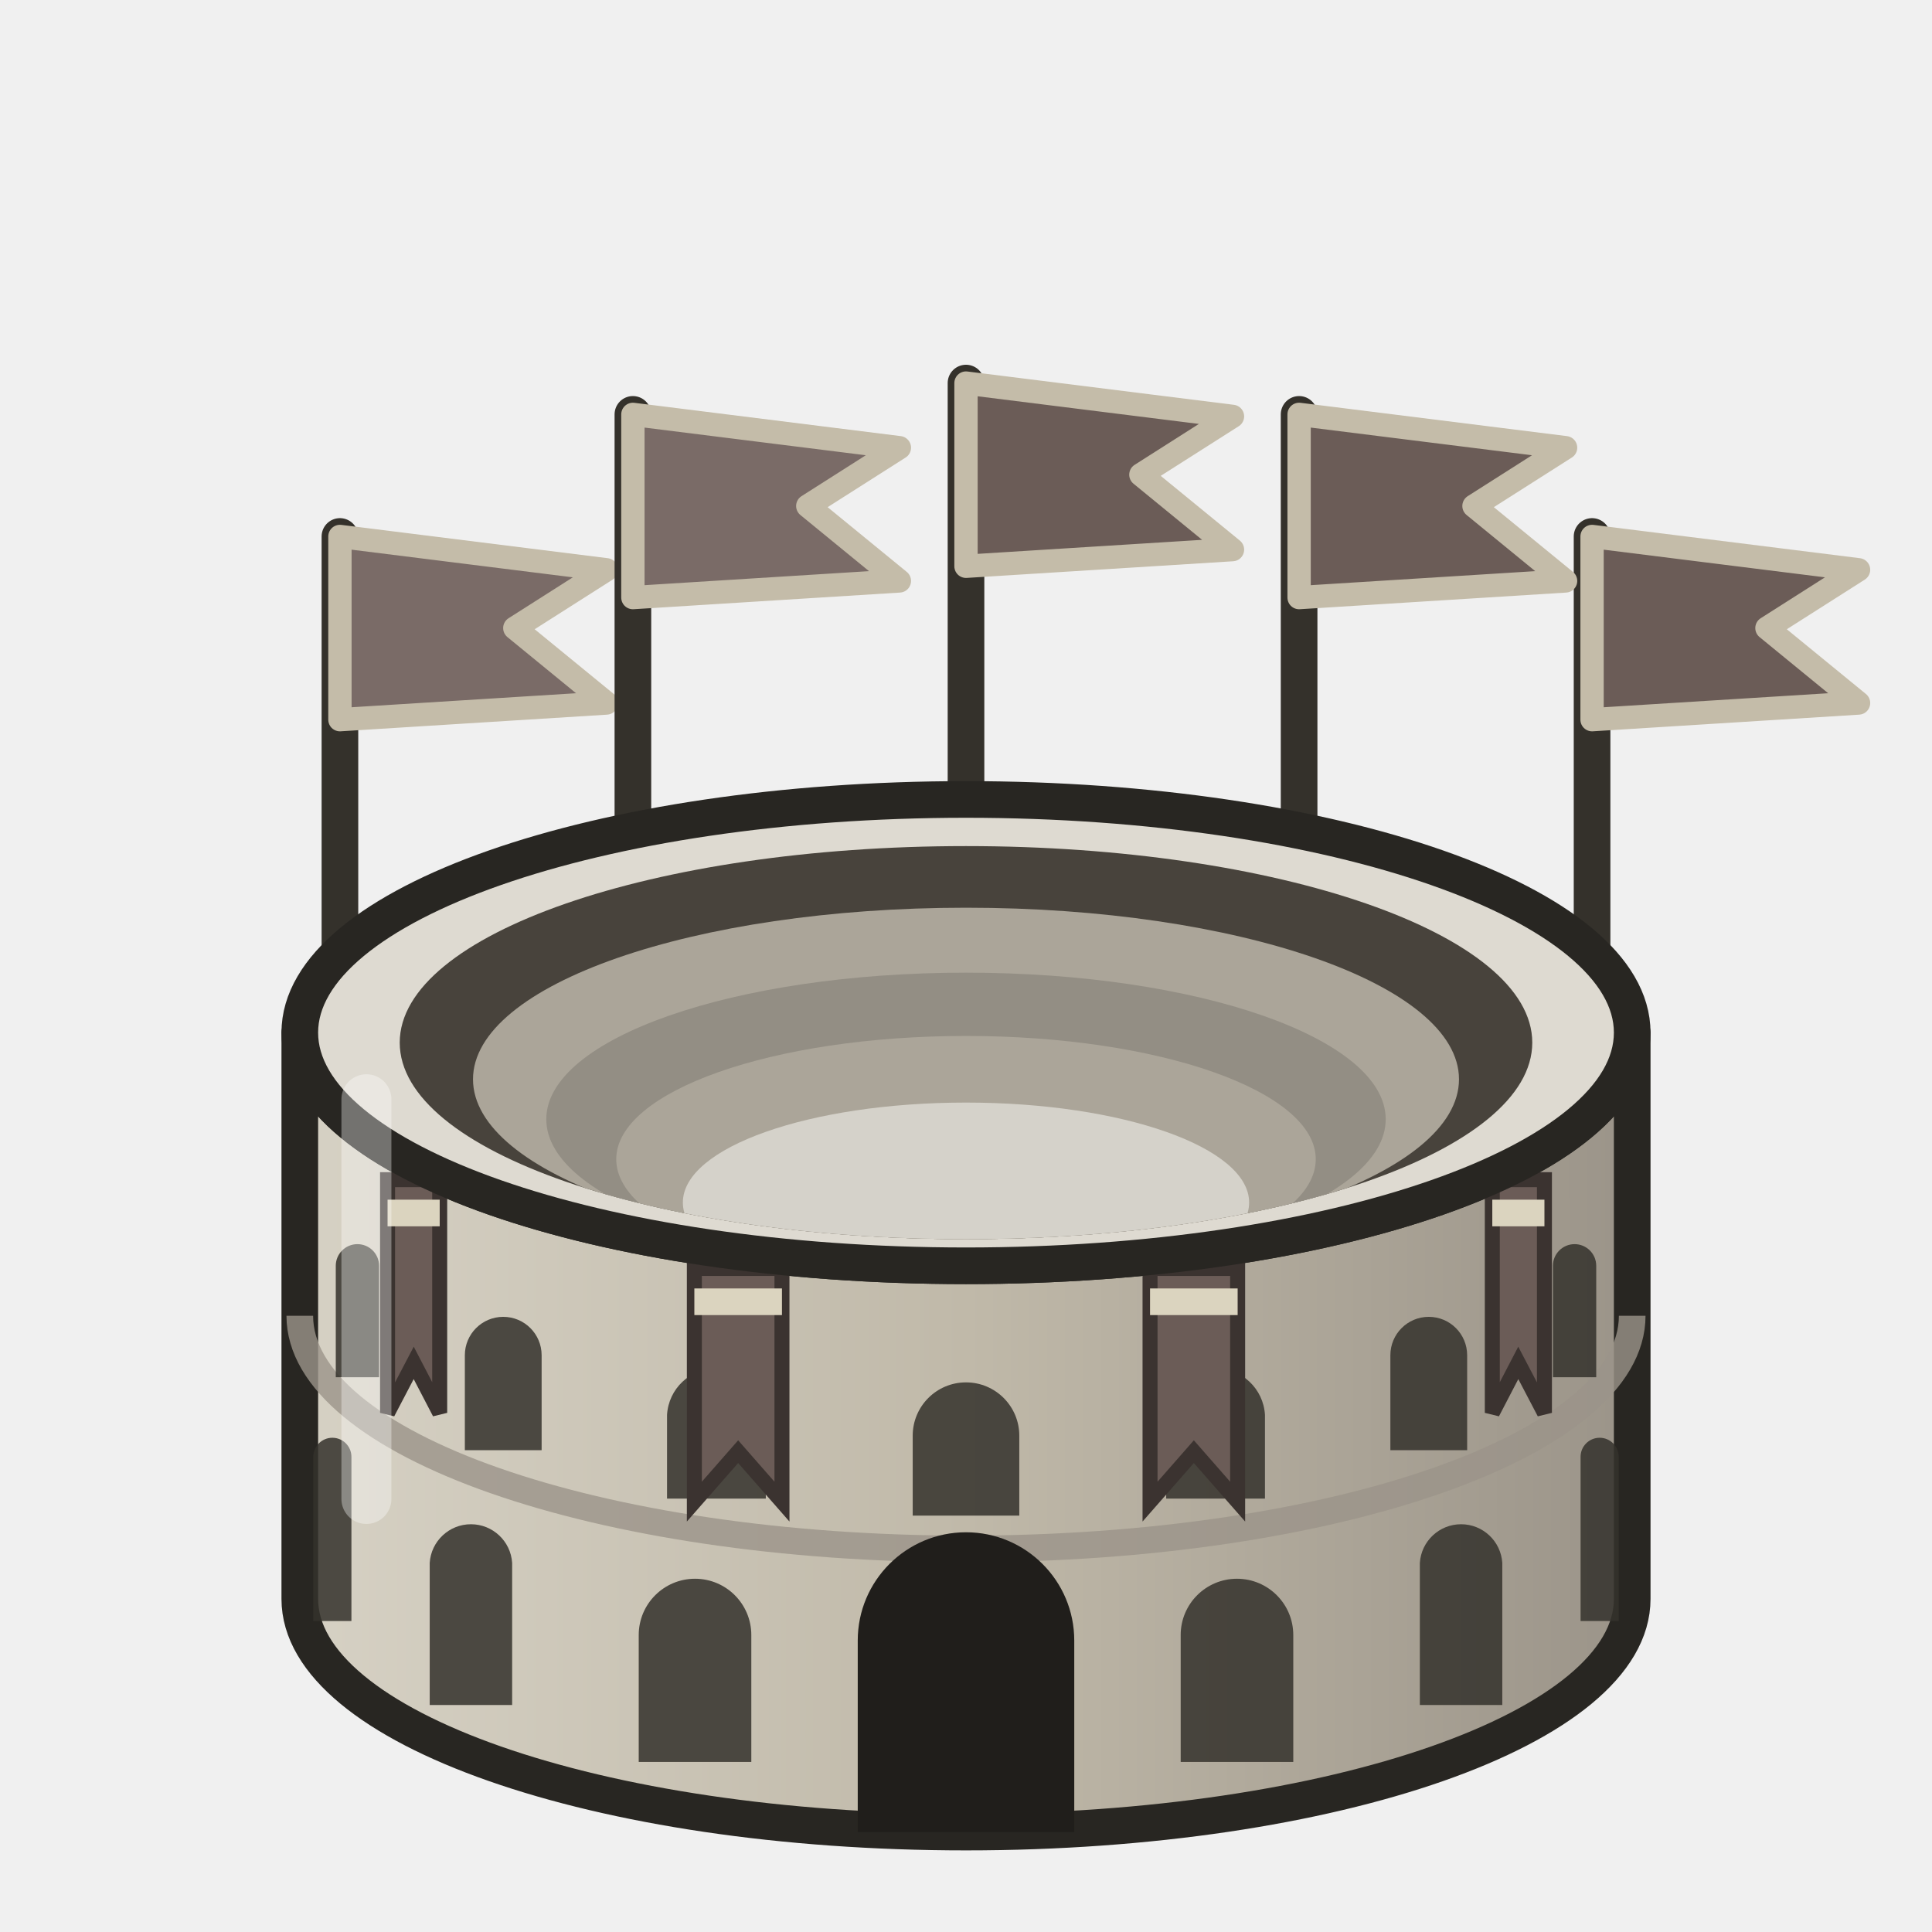
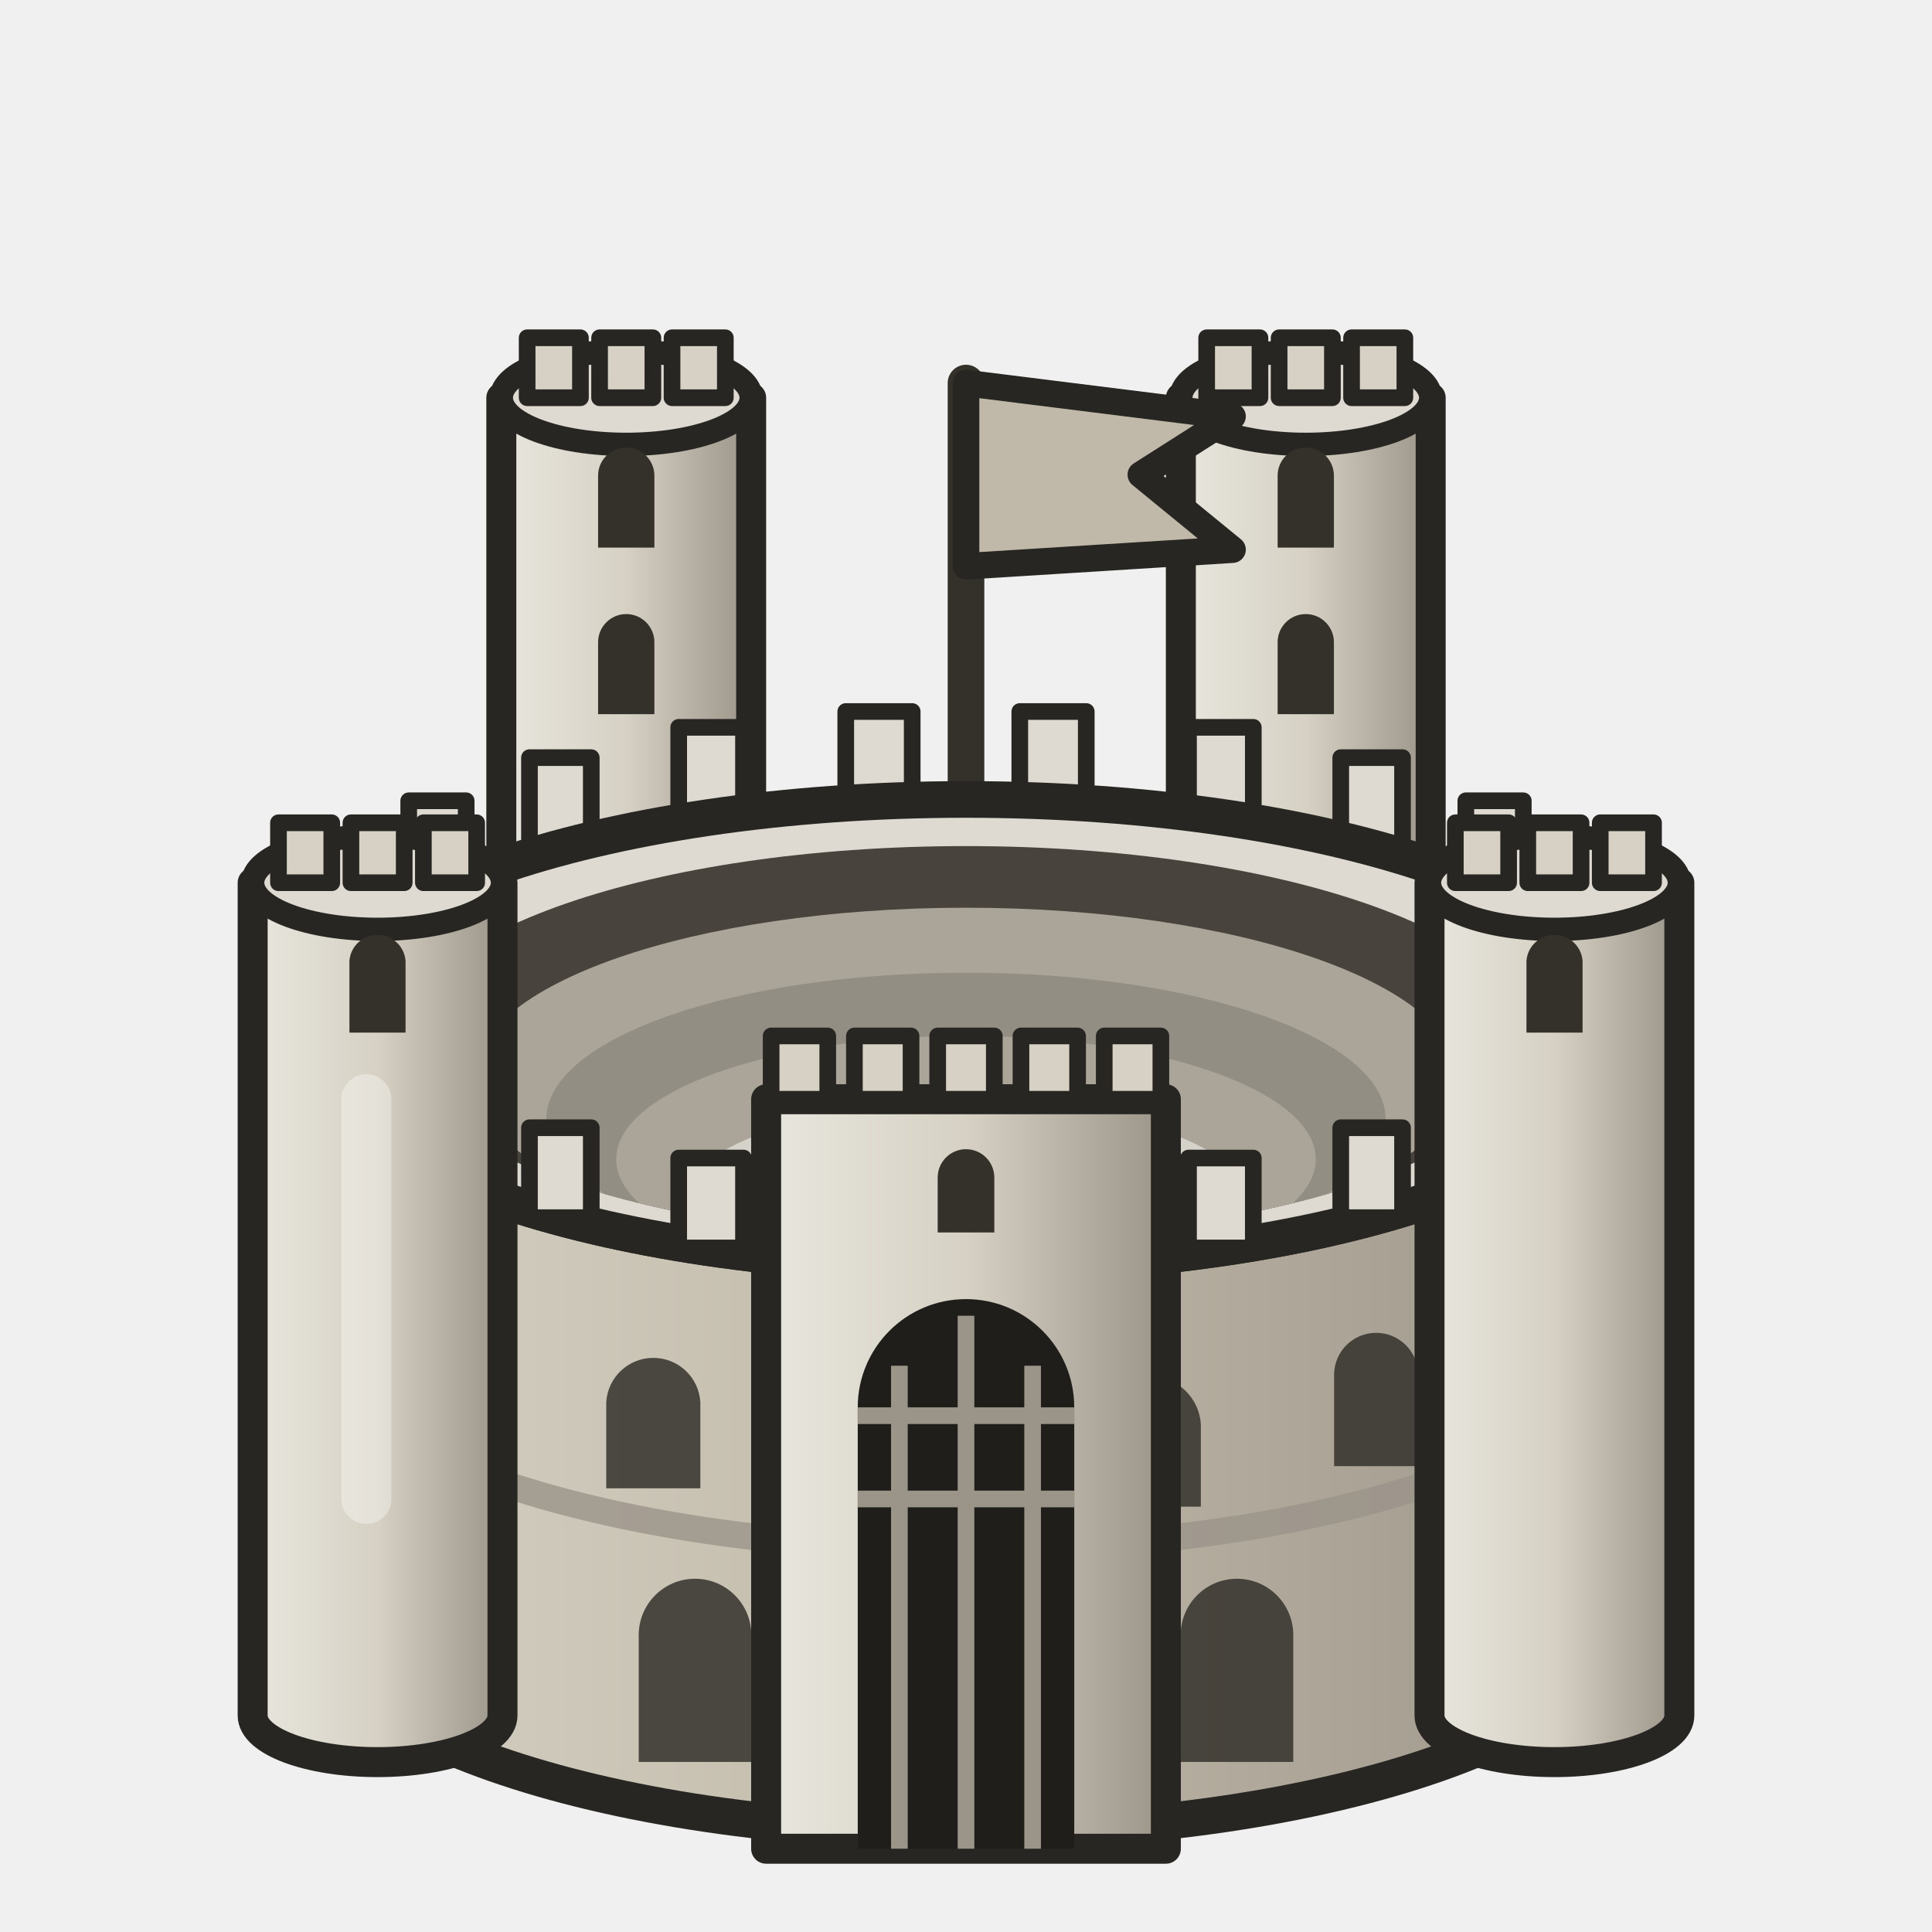
<svg xmlns="http://www.w3.org/2000/svg" viewBox="-58 -96 116 116" width="116" height="116">
  <defs>
-     <linearGradient id="arena-aw" gradientUnits="userSpaceOnUse" x1="-40" y1="0" x2="40" y2="0">
+     <linearGradient id="arena-w" gradientUnits="userSpaceOnUse" x1="-40" y1="0" x2="40" y2="0">
      <stop offset="0" stop-color="#d6d1c4" />
      <stop offset=".5" stop-color="#c0b9a9" />
      <stop offset="1" stop-color="#9b9489" />
    </linearGradient>
-     <clipPath id="arena-awc">
-       <path d="M-40,-34 L-40,0 A40,14 0 0 0 40,0 L40,-34 A40,14 0 0 1 -40,-34 Z" />
-     </clipPath>
-     <clipPath id="arena-aic">
+     <linearGradient id="arena-v" x1="0" y1="0" x2="1" y2="0">
+       <stop offset="0" stop-color="#e8e6de" />
+       <stop offset=".5" stop-color="#d6d1c4" />
+       <stop offset="1" stop-color="#9b9489" />
+     </linearGradient>
+     <clipPath id="arena-ic">
      <ellipse cx="0" cy="-33.4" rx="34" ry="11.8" />
    </clipPath>
  </defs>
+   <path d="M-27.9,-72.12 V-12.12 A7.5,2.8 0 0 0 -12.9,-12.12 V-72.12 Z" fill="url(#arena-v)" stroke="#282622" stroke-width="1.8" stroke-linejoin="round" stroke-linecap="round" />
+   <ellipse cx="-20.4" cy="-72.12" rx="7.5" ry="2.8" fill="#dedad1" stroke="#282622" stroke-width="1.4" stroke-linejoin="round" stroke-linecap="round" />
+   <rect x="-26.35" y="-75.72" width="3.2" height="3.6" fill="#d6d1c4" stroke="#282622" stroke-width="1" stroke-linejoin="round" stroke-linecap="round" />
+   <rect x="-22" y="-75.72" width="3.2" height="3.6" fill="#d6d1c4" stroke="#282622" stroke-width="1" stroke-linejoin="round" stroke-linecap="round" />
+   <rect x="-17.65" y="-75.72" width="3.2" height="3.6" fill="#d6d1c4" stroke="#282622" stroke-width="1" stroke-linejoin="round" stroke-linecap="round" />
+   <path d="M-22.09,-63.12 L-22.09,-67.44 A1.69,1.69 0 0 1 -18.71,-67.44 L-18.71,-63.12 Z" fill="#34312b" />
+   <path d="M-22.09,-53.12 L-22.09,-57.44 A1.69,1.69 0 0 1 -18.71,-57.44 L-18.71,-53.12 Z" fill="#34312b" />
+   <path d="M12.9,-72.12 V-12.12 A7.5,2.8 0 0 0 27.9,-12.12 V-72.12 Z" fill="url(#arena-v)" stroke="#282622" stroke-width="1.8" stroke-linejoin="round" stroke-linecap="round" />
+   <ellipse cx="20.4" cy="-72.12" rx="7.5" ry="2.8" fill="#dedad1" stroke="#282622" stroke-width="1.4" stroke-linejoin="round" stroke-linecap="round" />
+   <rect x="14.45" y="-75.72" width="3.2" height="3.6" fill="#d6d1c4" stroke="#282622" stroke-width="1" stroke-linejoin="round" stroke-linecap="round" />
+   <rect x="18.8" y="-75.72" width="3.2" height="3.6" fill="#d6d1c4" stroke="#282622" stroke-width="1" stroke-linejoin="round" stroke-linecap="round" />
+   <rect x="23.15" y="-75.72" width="3.2" height="3.6" fill="#d6d1c4" stroke="#282622" stroke-width="1" stroke-linejoin="round" stroke-linecap="round" />
+   <path d="M18.71,-63.12 L18.71,-67.44 A1.69,1.69 0 0 1 22.09,-67.44 L22.09,-63.12 Z" fill="#34312b" />
+   <path d="M18.71,-53.12 L18.71,-57.44 A1.69,1.69 0 0 1 22.09,-57.44 L22.09,-53.12 Z" fill="#34312b" />
  <line x1="0" y1="-47" x2="0" y2="-73" stroke="#34312b" stroke-width="2.2" stroke-linecap="round" />
-   <polygon points="0,-73 16,-71 10.5,-67.5 16,-63 0,-62" fill="#6b5c57" stroke="#c4bca9" stroke-width="1.4" stroke-linejoin="round" />
-   <line x1="-37.59" y1="-37.79" x2="-37.59" y2="-63.79" stroke="#34312b" stroke-width="2.2" stroke-linecap="round" />
-   <polygon points="-37.59,-63.79 -21.59,-61.79 -27.09,-58.29 -21.59,-53.79 -37.59,-52.79" fill="#7a6b67" stroke="#c4bca9" stroke-width="1.4" stroke-linejoin="round" />
-   <line x1="37.59" y1="-37.79" x2="37.59" y2="-63.79" stroke="#34312b" stroke-width="2.2" stroke-linecap="round" />
-   <polygon points="37.59,-63.79 53.59,-61.79 48.09,-58.29 53.59,-53.79 37.59,-52.79" fill="#6b5c57" stroke="#c4bca9" stroke-width="1.4" stroke-linejoin="round" />
-   <line x1="-20" y1="-45.12" x2="-20" y2="-71.12" stroke="#34312b" stroke-width="2.2" stroke-linecap="round" />
-   <polygon points="-20,-71.12 -4,-69.12 -9.5,-65.62 -4,-61.12 -20,-60.12" fill="#7a6b67" stroke="#c4bca9" stroke-width="1.4" stroke-linejoin="round" />
-   <line x1="20" y1="-45.12" x2="20" y2="-71.12" stroke="#34312b" stroke-width="2.2" stroke-linecap="round" />
-   <polygon points="20,-71.12 36,-69.12 30.5,-65.62 36,-61.12 20,-60.12" fill="#6b5c57" stroke="#c4bca9" stroke-width="1.4" stroke-linejoin="round" />
-   <path d="M-40,-34 L-40,0 A40,14 0 0 0 40,0 L40,-34 A40,14 0 0 1 -40,-34 Z" fill="url(#arena-aw)" stroke="#282622" stroke-width="2.2" stroke-linejoin="round" stroke-linecap="round" />
+   <polygon points="0,-73 16,-71 10.5,-67.5 16,-63 0,-62" fill="#c0b9a9" stroke="#282622" stroke-width="1.6" stroke-linejoin="round" stroke-linecap="round" />
+   <rect x="-7.22" y="-53.28" width="3.99" height="5.4" fill="#dedad1" stroke="#282622" stroke-width="1" stroke-linejoin="round" stroke-linecap="round" />
+   <rect x="-17.25" y="-52.33" width="3.89" height="5.4" fill="#dedad1" stroke="#282622" stroke-width="1" stroke-linejoin="round" stroke-linecap="round" />
+   <rect x="-26.21" y="-50.51" width="3.71" height="5.4" fill="#dedad1" stroke="#282622" stroke-width="1" stroke-linejoin="round" stroke-linecap="round" />
+   <rect x="-33.46" y="-47.92" width="3.45" height="5.4" fill="#dedad1" stroke="#282622" stroke-width="1" stroke-linejoin="round" stroke-linecap="round" />
+   <rect x="-38.52" y="-44.76" width="3.14" height="5.4" fill="#dedad1" stroke="#282622" stroke-width="1" stroke-linejoin="round" stroke-linecap="round" />
+   <rect x="-41.05" y="-41.23" width="2.78" height="5.4" fill="#dedad1" stroke="#282622" stroke-width="1" stroke-linejoin="round" stroke-linecap="round" />
+   <rect x="38.27" y="-41.23" width="2.78" height="5.4" fill="#dedad1" stroke="#282622" stroke-width="1" stroke-linejoin="round" stroke-linecap="round" />
+   <rect x="35.39" y="-44.76" width="3.14" height="5.4" fill="#dedad1" stroke="#282622" stroke-width="1" stroke-linejoin="round" stroke-linecap="round" />
+   <rect x="30.01" y="-47.92" width="3.45" height="5.4" fill="#dedad1" stroke="#282622" stroke-width="1" stroke-linejoin="round" stroke-linecap="round" />
+   <rect x="22.5" y="-50.51" width="3.71" height="5.4" fill="#dedad1" stroke="#282622" stroke-width="1" stroke-linejoin="round" stroke-linecap="round" />
+   <rect x="13.36" y="-52.33" width="3.89" height="5.4" fill="#dedad1" stroke="#282622" stroke-width="1" stroke-linejoin="round" stroke-linecap="round" />
+   <rect x="3.23" y="-53.28" width="3.99" height="5.4" fill="#dedad1" stroke="#282622" stroke-width="1" stroke-linejoin="round" stroke-linecap="round" />
+   <path d="M-40,-34 L-40,0 A40,14 0 0 0 40,0 L40,-34 A40,14 0 0 1 -40,-34 Z" fill="url(#arena-w)" stroke="#282622" stroke-width="2.2" stroke-linejoin="round" stroke-linecap="round" />
  <path d="M-40,-17 A40,14 0 0 0 40,-17" fill="none" stroke="#9b9489" stroke-width="1.6" opacity=".8" />
-   <path d="M-37.84,-13.31 L-37.84,-20 A1.3,1.3 0 0 1 -35.24,-20 L-35.24,-13.31 Z" fill="#34312b" opacity=".85" />
-   <path d="M-30.09,-8.93 L-30.09,-14.63 A2.3,2.3 0 0 1 -25.48,-14.63 L-25.48,-8.93 Z" fill="#34312b" opacity=".85" />
-   <path d="M-17.95,-6.02 L-17.95,-11.05 A2.97,2.97 0 0 1 -12.02,-11.05 L-12.02,-6.02 Z" fill="#34312b" opacity=".85" />
-   <path d="M-3.2,-5 L-3.2,-9.8 A3.2,3.2 0 0 1 3.2,-9.8 L3.2,-5 Z" fill="#34312b" opacity=".85" />
-   <path d="M12.02,-6.02 L12.02,-11.05 A2.97,2.97 0 0 1 17.95,-11.05 L17.95,-6.02 Z" fill="#34312b" opacity=".85" />
-   <path d="M25.48,-8.93 L25.48,-14.63 A2.3,2.3 0 0 1 30.09,-14.63 L30.09,-8.93 Z" fill="#34312b" opacity=".85" />
-   <path d="M35.24,-13.31 L35.24,-20 A1.3,1.3 0 0 1 37.84,-20 L37.84,-13.31 Z" fill="#34312b" opacity=".85" />
+   <path d="M-39.03,-14.67 L-39.03,-21.68 A0.99,0.99 0 0 1 -37.05,-21.68 L-37.05,-14.67 Z" fill="#34312b" opacity=".85" />
+   <path d="M-32.7,-10 L-32.7,-15.94 A2.06,2.06 0 0 1 -28.58,-15.94 L-28.58,-10 Z" fill="#34312b" opacity=".85" />
+   <path d="M-21.6,-6.64 L-21.6,-11.81 A2.83,2.83 0 0 1 -15.95,-11.81 L-15.95,-6.64 Z" fill="#34312b" opacity=".85" />
+   <path d="M-7.36,-5.08 L-7.36,-9.89 A3.18,3.18 0 0 1 -1,-9.89 L-1,-5.08 Z" fill="#34312b" opacity=".85" />
+   <path d="M7.95,-5.54 L7.95,-10.47 A3.08,3.08 0 0 1 14.1,-10.47 L14.1,-5.54 Z" fill="#34312b" opacity=".85" />
+   <path d="M22.1,-7.97 L22.1,-13.45 A2.52,2.52 0 0 1 27.15,-13.45 L27.15,-7.97 Z" fill="#34312b" opacity=".85" />
+   <path d="M33.04,-12 L33.04,-18.4 A1.6,1.6 0 0 1 36.24,-18.4 L36.24,-12 Z" fill="#34312b" opacity=".85" />
  <path d="M-39.19,1.33 L-39.19,-8.53 A1.14,1.14 0 0 1 -36.9,-8.53 L-36.9,1.33 Z" fill="#34312b" opacity=".85" />
  <path d="M-32.2,6.37 L-32.2,-2.16 A2.48,2.48 0 0 1 -27.25,-2.16 L-27.25,6.37 Z" fill="#34312b" opacity=".85" />
  <path d="M-19.65,9.79 L-19.65,2.17 A3.38,3.38 0 0 1 -12.89,2.17 L-12.89,9.79 Z" fill="#34312b" opacity=".85" />
  <path d="M12.89,9.79 L12.89,2.17 A3.38,3.38 0 0 1 19.65,2.17 L19.65,9.79 Z" fill="#34312b" opacity=".85" />
  <path d="M27.25,6.37 L27.25,-2.16 A2.48,2.48 0 0 1 32.2,-2.16 L32.2,6.37 Z" fill="#34312b" opacity=".85" />
  <path d="M36.9,1.33 L36.9,-8.53 A1.14,1.14 0 0 1 39.19,-8.53 L39.19,1.33 Z" fill="#34312b" opacity=".85" />
  <path d="M-6.5,14 L-6.5,2.5 A6.5,6.5 0 0 1 6.5,2.5 L6.5,14 Z" fill="#201e1b" />
-   <path d="M-34.73,-25.17 H-31.6 V-11.17 L-33.16,-14.17 L-34.73,-11.17 Z" fill="#6b5c57" stroke="#3b3330" stroke-width=".9" />
-   <line x1="-34.73" y1="-23.17" x2="-31.6" y2="-23.17" stroke="#dbd4bf" stroke-width="1.6" />
-   <path d="M-16.31,-19.84 H-11.05 V-5.84 L-13.68,-8.84 L-16.31,-5.84 Z" fill="#6b5c57" stroke="#3b3330" stroke-width=".9" />
-   <line x1="-16.31" y1="-17.84" x2="-11.05" y2="-17.84" stroke="#dbd4bf" stroke-width="1.6" />
-   <path d="M11.05,-19.84 H16.31 V-5.84 L13.68,-8.84 L11.05,-5.84 Z" fill="#6b5c57" stroke="#3b3330" stroke-width=".9" />
-   <line x1="11.05" y1="-17.84" x2="16.31" y2="-17.84" stroke="#dbd4bf" stroke-width="1.6" />
-   <path d="M31.6,-25.17 H34.73 V-11.17 L33.16,-14.17 L31.6,-11.17 Z" fill="#6b5c57" stroke="#3b3330" stroke-width=".9" />
-   <line x1="31.6" y1="-23.17" x2="34.73" y2="-23.17" stroke="#dbd4bf" stroke-width="1.6" />
  <ellipse cx="0" cy="-34" rx="40" ry="14" fill="#dedad1" stroke="#282622" stroke-width="2.2" stroke-linejoin="round" stroke-linecap="round" />
-   <g clip-path="url(#arena-aic)">
+   <g clip-path="url(#arena-ic)">
    <ellipse cx="0" cy="-33.4" rx="34" ry="11.8" fill="#48433c" />
    <ellipse cx="0" cy="-31.2" rx="29.6" ry="10.3" fill="#aba599" />
    <ellipse cx="0" cy="-28.8" rx="25.2" ry="8.8" fill="#938e84" />
    <ellipse cx="0" cy="-26.4" rx="21" ry="7.4" fill="#aba599" />
    <ellipse cx="0" cy="-23.8" rx="17" ry="6" fill="#d5d2ca" />
  </g>
+   <rect x="-41.05" y="-37.57" width="2.78" height="5.4" fill="#dedad1" stroke="#282622" stroke-width="1" stroke-linejoin="round" stroke-linecap="round" />
+   <rect x="-38.52" y="-34.04" width="3.14" height="5.4" fill="#dedad1" stroke="#282622" stroke-width="1" stroke-linejoin="round" stroke-linecap="round" />
+   <rect x="-33.46" y="-30.88" width="3.45" height="5.4" fill="#dedad1" stroke="#282622" stroke-width="1" stroke-linejoin="round" stroke-linecap="round" />
+   <rect x="-26.21" y="-28.29" width="3.71" height="5.4" fill="#dedad1" stroke="#282622" stroke-width="1" stroke-linejoin="round" stroke-linecap="round" />
+   <rect x="-17.25" y="-26.47" width="3.89" height="5.4" fill="#dedad1" stroke="#282622" stroke-width="1" stroke-linejoin="round" stroke-linecap="round" />
+   <rect x="-7.22" y="-25.52" width="3.99" height="5.4" fill="#dedad1" stroke="#282622" stroke-width="1" stroke-linejoin="round" stroke-linecap="round" />
+   <rect x="3.23" y="-25.52" width="3.99" height="5.4" fill="#dedad1" stroke="#282622" stroke-width="1" stroke-linejoin="round" stroke-linecap="round" />
+   <rect x="13.36" y="-26.47" width="3.89" height="5.4" fill="#dedad1" stroke="#282622" stroke-width="1" stroke-linejoin="round" stroke-linecap="round" />
+   <rect x="22.5" y="-28.29" width="3.71" height="5.4" fill="#dedad1" stroke="#282622" stroke-width="1" stroke-linejoin="round" stroke-linecap="round" />
+   <rect x="30.01" y="-30.88" width="3.45" height="5.4" fill="#dedad1" stroke="#282622" stroke-width="1" stroke-linejoin="round" stroke-linecap="round" />
+   <rect x="35.39" y="-34.04" width="3.14" height="5.4" fill="#dedad1" stroke="#282622" stroke-width="1" stroke-linejoin="round" stroke-linecap="round" />
+   <rect x="38.27" y="-37.57" width="2.78" height="5.4" fill="#dedad1" stroke="#282622" stroke-width="1" stroke-linejoin="round" stroke-linecap="round" />
+   <path d="M-42.83,-43 V7 A7.5,2.8 0 0 0 -27.83,7 V-43 Z" fill="url(#arena-v)" stroke="#282622" stroke-width="1.8" stroke-linejoin="round" stroke-linecap="round" />
+   <ellipse cx="-35.33" cy="-43" rx="7.5" ry="2.8" fill="#dedad1" stroke="#282622" stroke-width="1.4" stroke-linejoin="round" stroke-linecap="round" />
+   <rect x="-41.28" y="-46.6" width="3.2" height="3.6" fill="#d6d1c4" stroke="#282622" stroke-width="1" stroke-linejoin="round" stroke-linecap="round" />
+   <rect x="-36.93" y="-46.6" width="3.2" height="3.6" fill="#d6d1c4" stroke="#282622" stroke-width="1" stroke-linejoin="round" stroke-linecap="round" />
+   <rect x="-32.58" y="-46.6" width="3.2" height="3.6" fill="#d6d1c4" stroke="#282622" stroke-width="1" stroke-linejoin="round" stroke-linecap="round" />
+   <path d="M-37.02,-34 L-37.02,-38.31 A1.69,1.69 0 0 1 -33.65,-38.31 L-33.65,-34 Z" fill="#34312b" />
+   <path d="M27.83,-43 V7 A7.5,2.8 0 0 0 42.83,7 V-43 Z" fill="url(#arena-v)" stroke="#282622" stroke-width="1.8" stroke-linejoin="round" stroke-linecap="round" />
+   <ellipse cx="35.33" cy="-43" rx="7.5" ry="2.8" fill="#dedad1" stroke="#282622" stroke-width="1.4" stroke-linejoin="round" stroke-linecap="round" />
+   <rect x="29.38" y="-46.6" width="3.2" height="3.6" fill="#d6d1c4" stroke="#282622" stroke-width="1" stroke-linejoin="round" stroke-linecap="round" />
+   <rect x="33.73" y="-46.6" width="3.2" height="3.6" fill="#d6d1c4" stroke="#282622" stroke-width="1" stroke-linejoin="round" stroke-linecap="round" />
+   <rect x="38.08" y="-46.6" width="3.2" height="3.6" fill="#d6d1c4" stroke="#282622" stroke-width="1" stroke-linejoin="round" stroke-linecap="round" />
+   <path d="M33.65,-34 L33.65,-38.31 A1.69,1.69 0 0 1 37.02,-38.31 L37.02,-34 Z" fill="#34312b" />
+   <path d="M-12,15 V-30 H12 V15 Z" fill="url(#arena-v)" stroke="#282622" stroke-width="1.8" stroke-linejoin="round" stroke-linecap="round" />
+   <rect x="-11.7" y="-33.8" width="3.4" height="3.8" fill="#d6d1c4" stroke="#282622" stroke-width="1" stroke-linejoin="round" stroke-linecap="round" />
+   <rect x="-6.7" y="-33.8" width="3.4" height="3.8" fill="#d6d1c4" stroke="#282622" stroke-width="1" stroke-linejoin="round" stroke-linecap="round" />
+   <rect x="-1.7" y="-33.8" width="3.4" height="3.8" fill="#d6d1c4" stroke="#282622" stroke-width="1" stroke-linejoin="round" stroke-linecap="round" />
+   <rect x="3.3" y="-33.8" width="3.4" height="3.8" fill="#d6d1c4" stroke="#282622" stroke-width="1" stroke-linejoin="round" stroke-linecap="round" />
+   <rect x="8.3" y="-33.8" width="3.4" height="3.8" fill="#d6d1c4" stroke="#282622" stroke-width="1" stroke-linejoin="round" stroke-linecap="round" />
+   <path d="M-6.5,15 L-6.5,-11.5 A6.5,6.5 0 0 1 6.5,-11.5 L6.5,15 Z" fill="#201e1b" />
+   <path d="M-4,-14 V15 M0,-17 V15 M4,-14 V15 M-6.5,-11 H6.5 M-6.5,-6 H6.5" stroke="#9b9489" stroke-width="1" />
+   <path d="M-1.7,-22 L-1.7,-25.3 A1.7,1.7 0 0 1 1.7,-25.3 L1.7,-22 Z" fill="#34312b" />
  <path d="M-36,-30 L-36,-6" stroke="#fff" stroke-opacity=".35" stroke-width="3" stroke-linecap="round" />
</svg>
